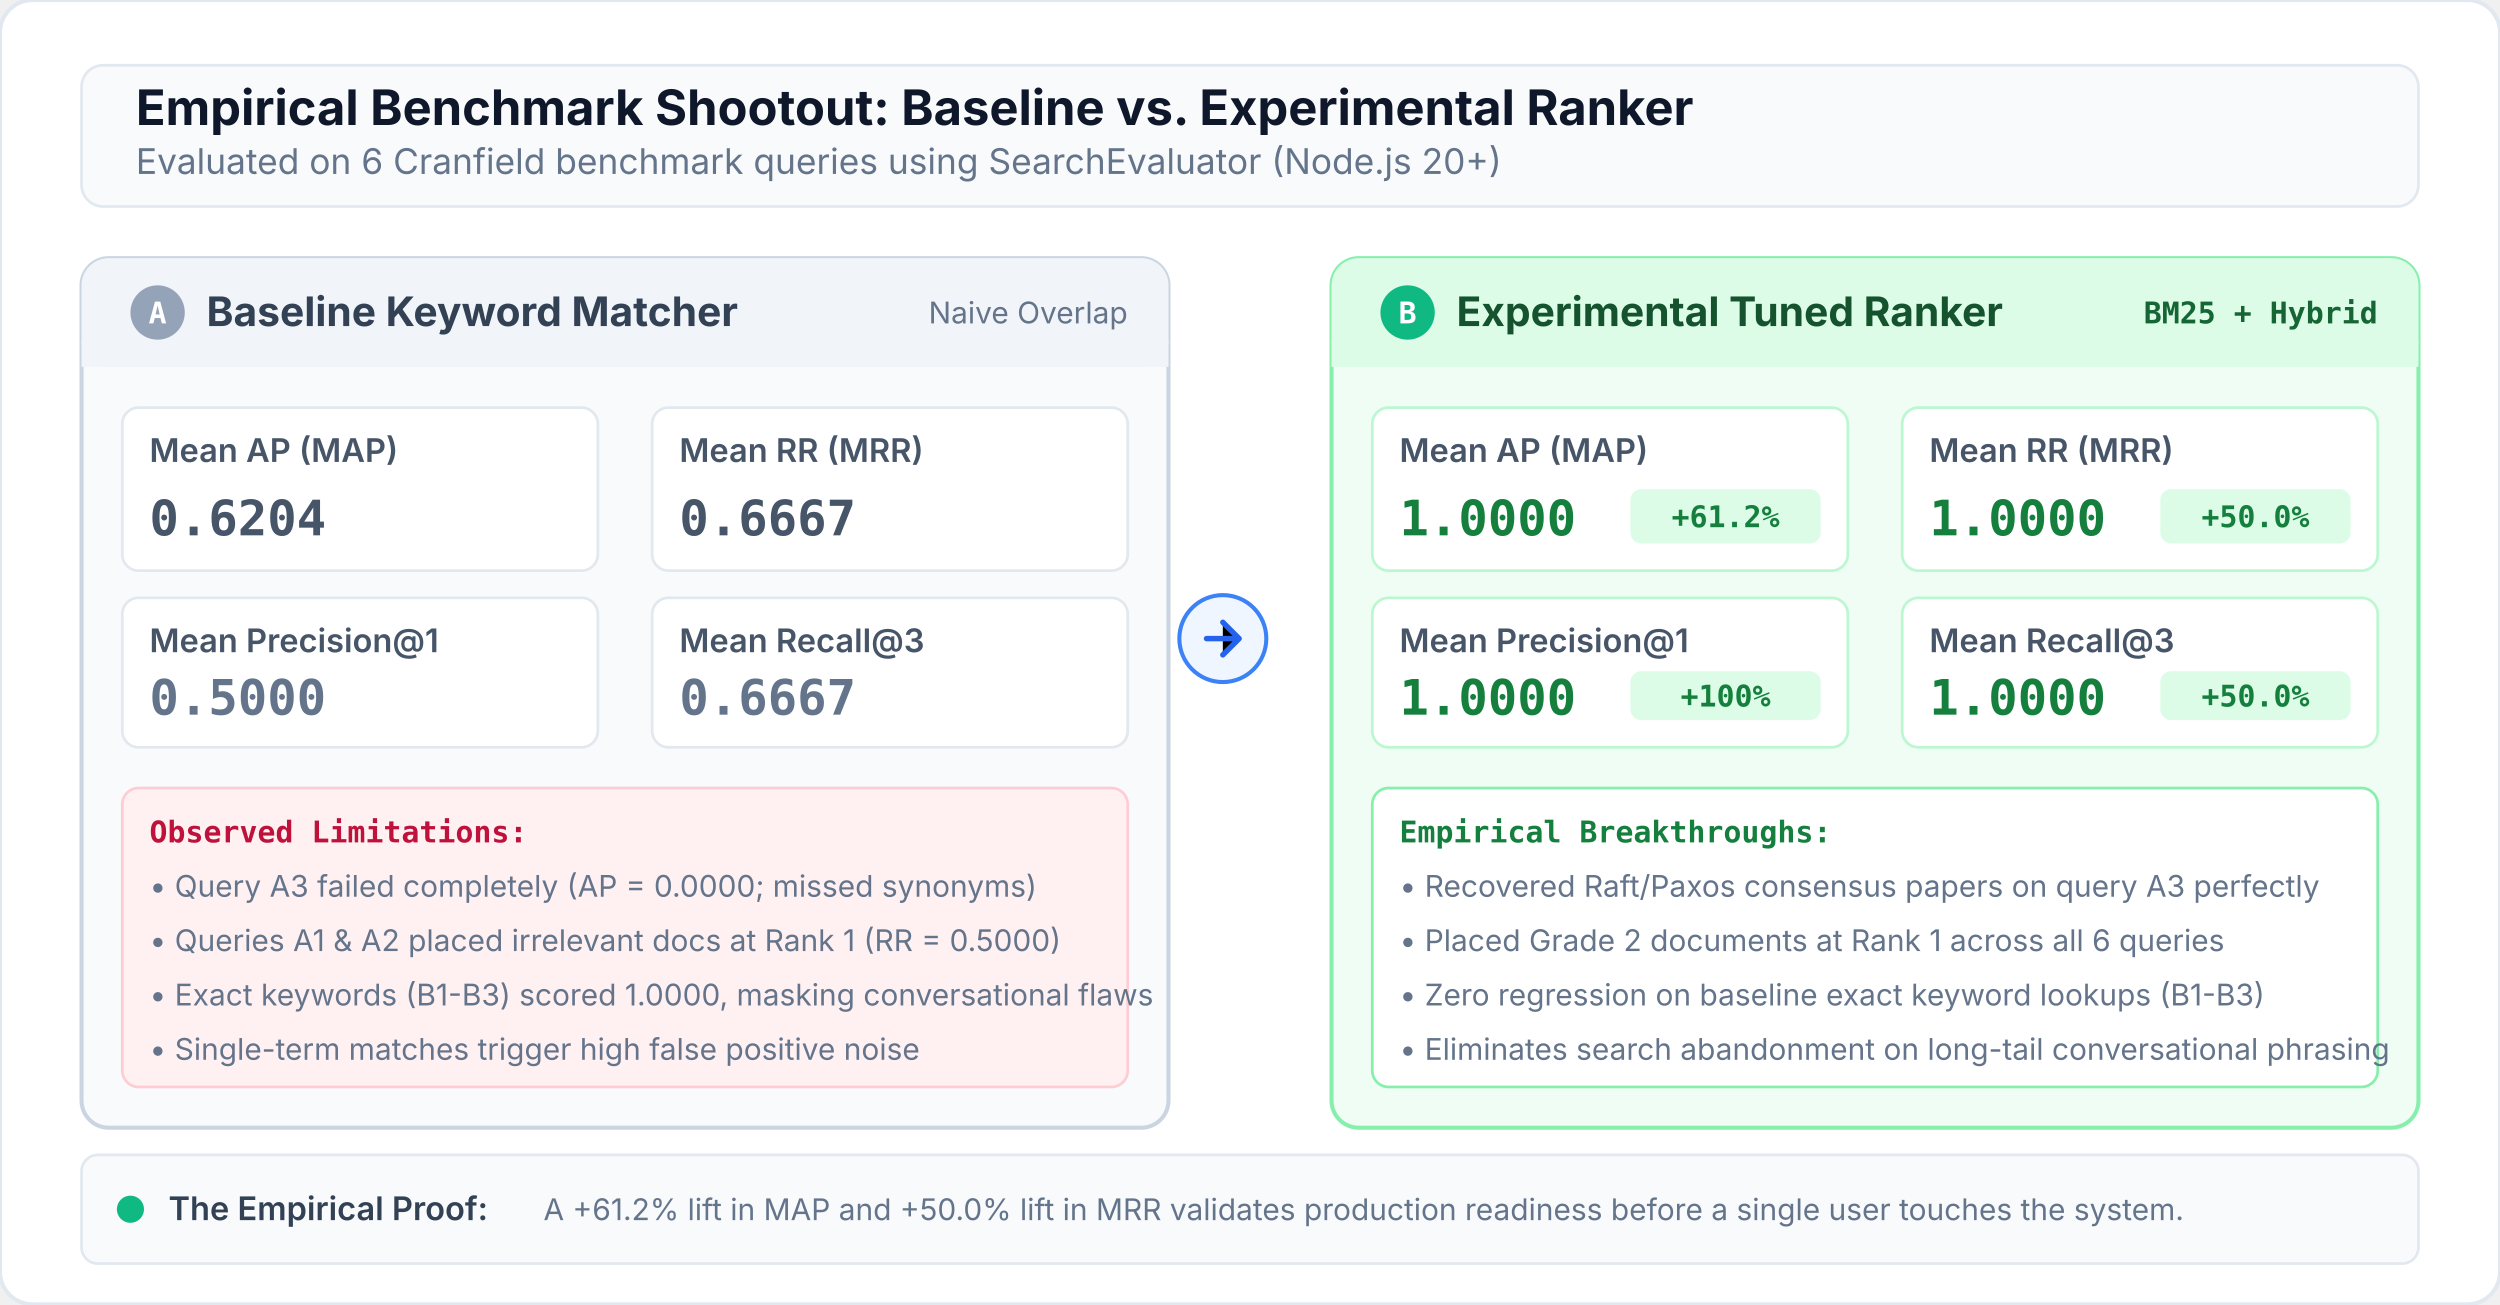
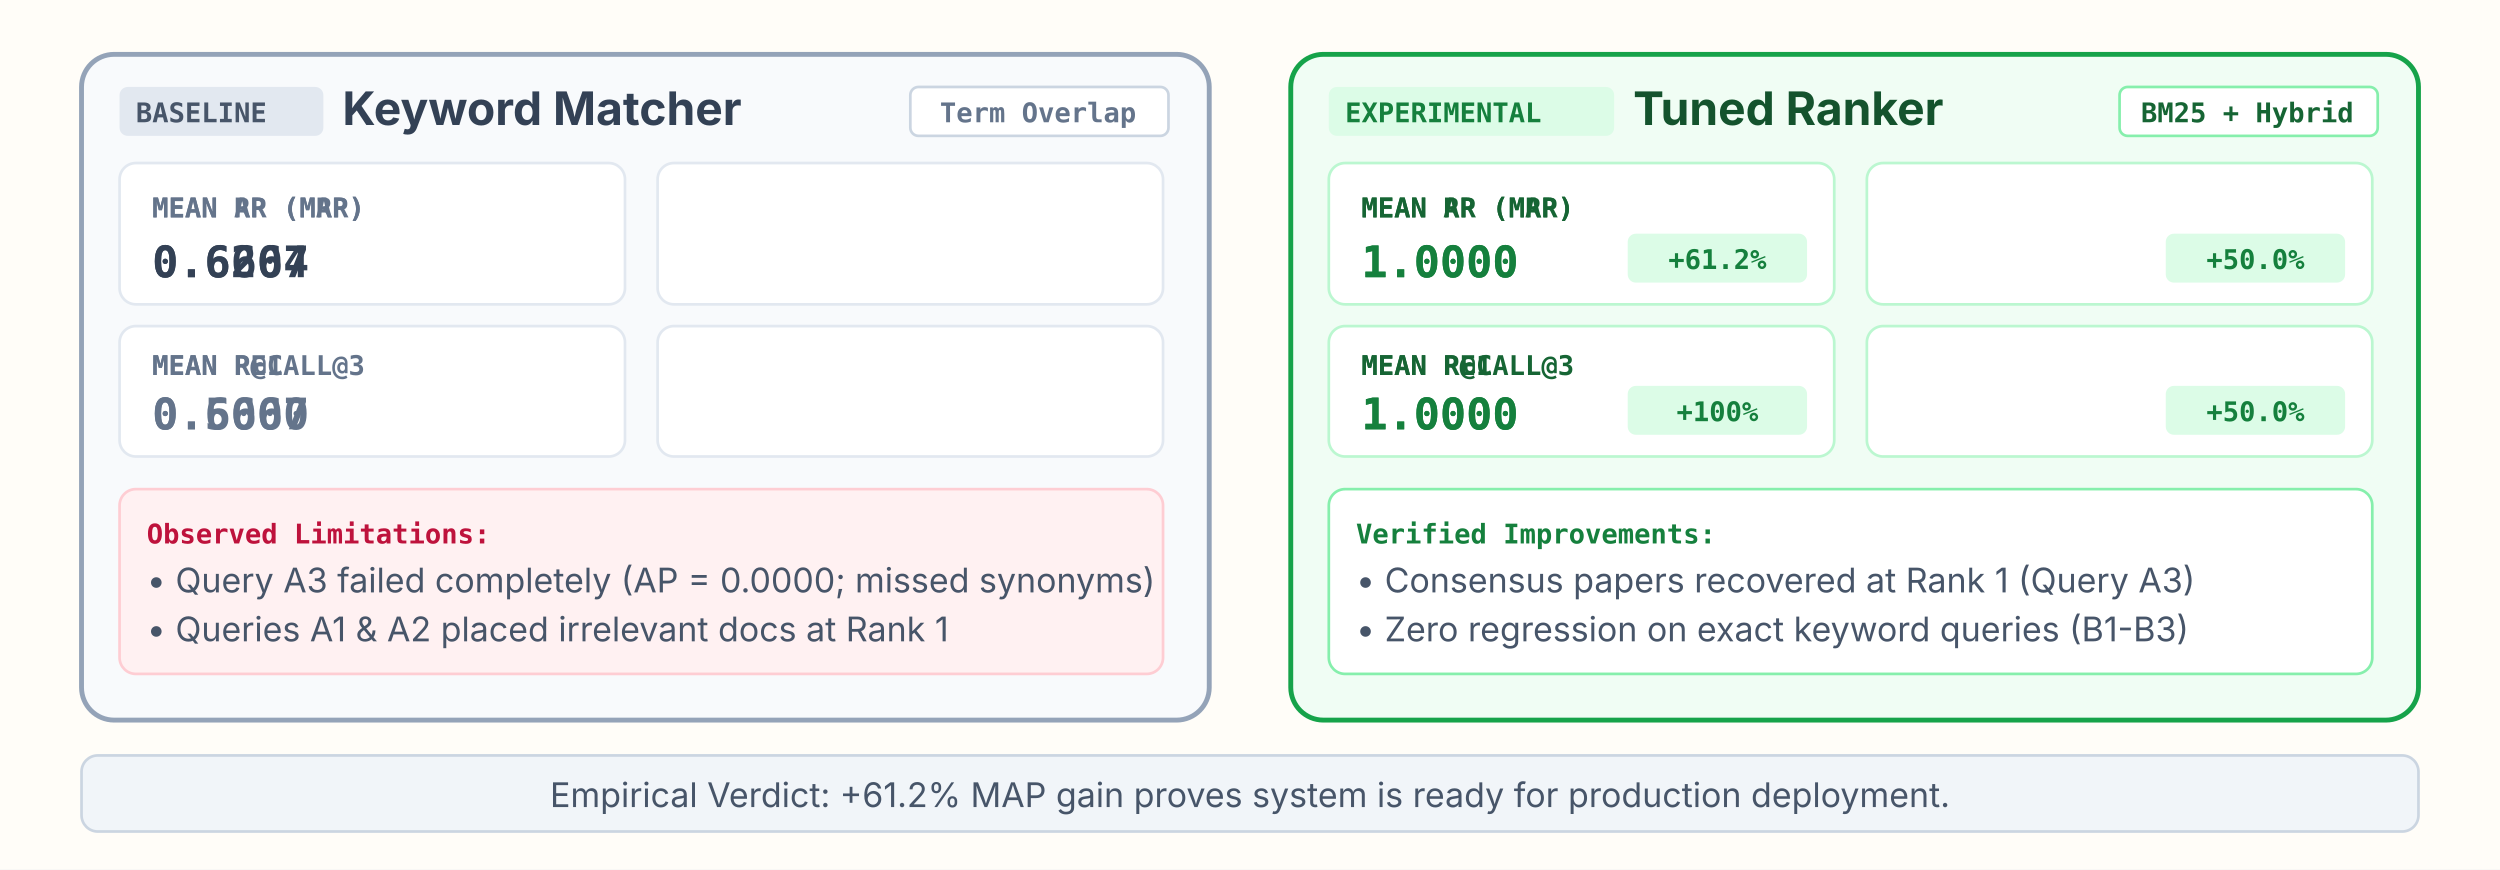
- <svg xmlns="http://www.w3.org/2000/svg" viewBox="0 0 920 480" width="100%" height="100%">
+ <svg xmlns="http://www.w3.org/2000/svg" viewBox="0 0 920 320" width="100%" height="100%">
  <defs>
    <style>
-       .title { font-family: system-ui, -apple-system, sans-serif; font-size: 18px; font-weight: 700; fill: #0F172A; }
-       .subtitle { font-family: system-ui, -apple-system, sans-serif; font-size: 13px; fill: #64748B; }
-       .card-title { font-family: system-ui, -apple-system, sans-serif; font-size: 15px; font-weight: 700; }
-       .label { font-family: system-ui, -apple-system, sans-serif; font-size: 12px; fill: #334155; }
-       .sublabel { font-family: system-ui, -apple-system, sans-serif; font-size: 11px; fill: #64748B; }
-       .badge { font-family: ui-monospace, SFMono-Regular, Menlo, monospace; font-size: 11px; font-weight: 600; }
-       .metric-label { font-family: system-ui, -apple-system, sans-serif; font-size: 12px; font-weight: 600; fill: #475569; }
-       .metric-value { font-family: ui-monospace, SFMono-Regular, Menlo, monospace; font-size: 18px; font-weight: 700; }
-       .lift-badge { font-family: ui-monospace, SFMono-Regular, Menlo, monospace; font-size: 11px; font-weight: 700; fill: #15803D; }
+       .bg { fill: #FFFDF8; }
+       .sketch-box { stroke-width: 1.8; stroke-linecap: round; stroke-linejoin: round; rx: 12; }
+       .txt-badge { font-family: "SFMono-Regular", Consolas, monospace; font-size: 10px; font-weight: 700; }
+       .txt-title { font-family: "Caveat", "Virgil", "Comic Neue", -apple-system, sans-serif; font-size: 17px; font-weight: 700; }
+       .txt-sub { font-family: "Caveat", "Virgil", "Comic Neue", -apple-system, sans-serif; font-size: 12.5px; fill: #475569; }
+       .txt-code { font-family: "SFMono-Regular", Consolas, monospace; font-size: 10.5px; }
+       .txt-val { font-family: "SFMono-Regular", Consolas, monospace; font-size: 16px; font-weight: 700; }
    </style>
  </defs>
-   <rect width="920" height="480" fill="#FFFFFF" rx="12" stroke="#E2E8F0" stroke-width="1.5" />
-   <rect x="30" y="24" width="860" height="52" rx="8" fill="#F8FAFC" stroke="#E2E8F0" />
-   <text x="50" y="46" class="title">Empirical Benchmark Shootout: Baseline vs. Experimental Ranker</text>
-   <text x="50" y="64" class="subtitle">Evaluated on 6 Cranfield benchmark queries using SearchEvaluator (Node.js 20+)</text>
-   <g transform="translate(30, 95)">
-     <rect width="400" height="320" rx="10" fill="#F8FAFC" stroke="#CBD5E1" stroke-width="1.5" />
-     <rect x="0" y="0" width="400" height="40" rx="10" fill="#F1F5F9" />
-     <rect x="0" y="30" width="400" height="10" fill="#F1F5F9" />
-     <circle cx="28" cy="20" r="10" fill="#94A3B8" />
-     <text x="28" y="24" text-anchor="middle" class="badge" fill="#FFFFFF">A</text>
-     <text x="46" y="25" class="card-title" fill="#334155">Baseline Keyword Matcher</text>
-     <text x="385" y="24" text-anchor="end" class="sublabel">Naive Overlap</text>
-     <rect x="15" y="55" width="175" height="60" rx="6" fill="#FFFFFF" stroke="#E2E8F0" />
-     <text x="25" y="75" class="metric-label">Mean AP (MAP)</text>
-     <text x="25" y="102" class="metric-value" fill="#475569">0.6204</text>
-     <rect x="210" y="55" width="175" height="60" rx="6" fill="#FFFFFF" stroke="#E2E8F0" />
-     <text x="220" y="75" class="metric-label">Mean RR (MRR)</text>
-     <text x="220" y="102" class="metric-value" fill="#475569">0.6667</text>
-     <rect x="15" y="125" width="175" height="55" rx="6" fill="#FFFFFF" stroke="#E2E8F0" />
-     <text x="25" y="145" class="metric-label">Mean Precision@1</text>
-     <text x="25" y="168" class="metric-value" fill="#64748B">0.5000</text>
-     <rect x="210" y="125" width="175" height="55" rx="6" fill="#FFFFFF" stroke="#E2E8F0" />
-     <text x="220" y="145" class="metric-label">Mean Recall@3</text>
-     <text x="220" y="168" class="metric-value" fill="#64748B">0.6667</text>
-     <rect x="15" y="195" width="370" height="110" rx="6" fill="#FFF1F2" stroke="#FECDD3" />
-     <text x="25" y="215" class="badge" fill="#BE123C">Observed Limitations:</text>
-     <text x="25" y="235" class="sublabel">• Query A3 failed completely (AP = 0.0000; missed synonyms)</text>
-     <text x="25" y="255" class="sublabel">• Queries A1 &amp; A2 placed irrelevant docs at Rank 1 (RR = 0.5000)</text>
-     <text x="25" y="275" class="sublabel">• Exact keywords (B1-B3) scored 1.0000, masking conversational flaws</text>
-     <text x="25" y="295" class="sublabel">• Single-term matches trigger high false positive noise</text>
+   <rect width="920" height="320" class="bg" />
+   <g transform="translate(30, 20)">
+     <rect width="415" height="245" class="sketch-box" fill="#F8FAFC" stroke="#94A3B8" />
+     <rect x="14" y="12" width="75" height="18" rx="3" fill="#E2E8F0" />
+     <text x="20" y="25" class="txt-badge" fill="#475569">BASELINE</text>
+     <text x="96" y="26" class="txt-title" fill="#334155">Keyword Matcher</text>
+     <rect x="305" y="12" width="95" height="18" rx="3" fill="#FFFFFF" stroke="#CBD5E1" />
+     <text x="352" y="25" text-anchor="middle" class="txt-badge" fill="#64748B">Term Overlap</text>
+     <g transform="translate(14, 40)">
+       <rect x="0" y="0" width="186" height="52" rx="6" fill="#FFFFFF" stroke="#E2E8F0" />
+       <text x="12" y="20" class="txt-badge" fill="#64748B">MEAN AP (MAP)</text>
+       <text x="12" y="42" class="txt-val" fill="#334155">0.6204</text>
+       <rect x="198" y="0" width="186" height="52" rx="6" fill="#FFFFFF" stroke="#E2E8F0" />
+       <text x="12" y="20" class="txt-badge" fill="#64748B">MEAN RR (MRR)</text>
+       <text x="12" y="42" class="txt-val" fill="#334155">0.6667</text>
+       <rect x="0" y="60" width="186" height="48" rx="6" fill="#FFFFFF" stroke="#E2E8F0" />
+       <text x="12" y="78" class="txt-badge" fill="#64748B">MEAN P@1</text>
+       <text x="12" y="98" class="txt-val" fill="#64748B">0.5000</text>
+       <rect x="198" y="60" width="186" height="48" rx="6" fill="#FFFFFF" stroke="#E2E8F0" />
+       <text x="12" y="78" class="txt-badge" fill="#64748B">MEAN RECALL@3</text>
+       <text x="12" y="98" class="txt-val" fill="#64748B">0.6667</text>
+     </g>
+     <rect x="14" y="160" width="384" height="68" rx="6" fill="#FFF1F2" stroke="#FECDD3" />
+     <text x="24" y="180" class="txt-badge" fill="#BE123C">Observed Limitations:</text>
+     <text x="24" y="198" class="txt-sub" fill="#991B1B">• Query A3 failed completely (AP = 0.0000; missed synonyms)</text>
+     <text x="24" y="216" class="txt-sub" fill="#991B1B">• Queries A1 &amp; A2 placed irrelevant docs at Rank 1</text>
  </g>
-   <g transform="translate(490, 95)">
-     <rect width="400" height="320" rx="10" fill="#F0FDF4" stroke="#86EFAC" stroke-width="1.5" />
-     <rect x="0" y="0" width="400" height="40" rx="10" fill="#DCFCE7" />
-     <rect x="0" y="30" width="400" height="10" fill="#DCFCE7" />
-     <circle cx="28" cy="20" r="10" fill="#10B981" />
-     <text x="28" y="24" text-anchor="middle" class="badge" fill="#FFFFFF">B</text>
-     <text x="46" y="25" class="card-title" fill="#14532D">Experimental Tuned Ranker</text>
-     <text x="385" y="24" text-anchor="end" class="badge" fill="#166534">BM25 + Hybrid</text>
-     <rect x="15" y="55" width="175" height="60" rx="6" fill="#FFFFFF" stroke="#BBF7D0" />
-     <text x="25" y="75" class="metric-label" fill="#14532D">Mean AP (MAP)</text>
-     <text x="25" y="102" class="metric-value" fill="#15803D">1.0000</text>
-     <rect x="110" y="85" width="70" height="20" rx="4" fill="#DCFCE7" />
-     <text x="145" y="99" text-anchor="middle" class="lift-badge">+61.2%</text>
-     <rect x="210" y="55" width="175" height="60" rx="6" fill="#FFFFFF" stroke="#BBF7D0" />
-     <text x="220" y="75" class="metric-label" fill="#14532D">Mean RR (MRR)</text>
-     <text x="220" y="102" class="metric-value" fill="#15803D">1.0000</text>
-     <rect x="305" y="85" width="70" height="20" rx="4" fill="#DCFCE7" />
-     <text x="340" y="99" text-anchor="middle" class="lift-badge">+50.0%</text>
-     <rect x="15" y="125" width="175" height="55" rx="6" fill="#FFFFFF" stroke="#BBF7D0" />
-     <text x="25" y="145" class="metric-label" fill="#14532D">Mean Precision@1</text>
-     <text x="25" y="168" class="metric-value" fill="#15803D">1.0000</text>
-     <rect x="110" y="152" width="70" height="18" rx="4" fill="#DCFCE7" />
-     <text x="145" y="165" text-anchor="middle" class="lift-badge">+100%</text>
-     <rect x="210" y="125" width="175" height="55" rx="6" fill="#FFFFFF" stroke="#BBF7D0" />
-     <text x="220" y="145" class="metric-label" fill="#14532D">Mean Recall@3</text>
-     <text x="220" y="168" class="metric-value" fill="#15803D">1.0000</text>
-     <rect x="305" y="152" width="70" height="18" rx="4" fill="#DCFCE7" />
-     <text x="340" y="165" text-anchor="middle" class="lift-badge">+50.0%</text>
-     <rect x="15" y="195" width="370" height="110" rx="6" fill="#FFFFFF" stroke="#86EFAC" />
-     <text x="25" y="215" class="badge" fill="#15803D">Empirical Breakthroughs:</text>
-     <text x="25" y="235" class="sublabel">• Recovered Raft/Paxos consensus papers on query A3 perfectly</text>
-     <text x="25" y="255" class="sublabel">• Placed Grade 2 documents at Rank 1 across all 6 queries</text>
-     <text x="25" y="275" class="sublabel">• Zero regression on baseline exact keyword lookups (B1-B3)</text>
-     <text x="25" y="295" class="sublabel">• Eliminates search abandonment on long-tail conversational phrasing</text>
+   <g transform="translate(475, 20)">
+     <rect width="415" height="245" class="sketch-box" fill="#F0FDF4" stroke="#16A34A" stroke-width="2" />
+     <rect x="14" y="12" width="105" height="18" rx="3" fill="#DCFCE7" />
+     <text x="20" y="25" class="txt-badge" fill="#15803D">EXPERIMENTAL</text>
+     <text x="126" y="26" class="txt-title" fill="#14532D">Tuned Ranker</text>
+     <rect x="305" y="12" width="95" height="18" rx="3" fill="#FFFFFF" stroke="#86EFAC" />
+     <text x="352" y="25" text-anchor="middle" class="txt-badge" fill="#166534">BM25 + Hybrid</text>
+     <g transform="translate(14, 40)">
+       <rect x="0" y="0" width="186" height="52" rx="6" fill="#FFFFFF" stroke="#BBF7D0" />
+       <text x="12" y="20" class="txt-badge" fill="#166534">MEAN AP (MAP)</text>
+       <text x="12" y="42" class="txt-val" fill="#15803D">1.0000</text>
+       <rect x="110" y="26" width="66" height="18" rx="3" fill="#DCFCE7" />
+       <text x="143" y="39" text-anchor="middle" class="txt-badge" fill="#15803D">+61.2%</text>
+       <rect x="198" y="0" width="186" height="52" rx="6" fill="#FFFFFF" stroke="#BBF7D0" />
+       <text x="12" y="20" class="txt-badge" fill="#166534">MEAN RR (MRR)</text>
+       <text x="12" y="42" class="txt-val" fill="#15803D">1.0000</text>
+       <rect x="110" y="26" width="66" height="18" rx="3" fill="#DCFCE7" transform="translate(198, 0)" />
+       <text x="341" y="39" text-anchor="middle" class="txt-badge" fill="#15803D">+50.0%</text>
+       <rect x="0" y="60" width="186" height="48" rx="6" fill="#FFFFFF" stroke="#BBF7D0" />
+       <text x="12" y="78" class="txt-badge" fill="#166534">MEAN P@1</text>
+       <text x="12" y="98" class="txt-val" fill="#15803D">1.0000</text>
+       <rect x="110" y="82" width="66" height="18" rx="3" fill="#DCFCE7" />
+       <text x="143" y="95" text-anchor="middle" class="txt-badge" fill="#15803D">+100%</text>
+       <rect x="198" y="60" width="186" height="48" rx="6" fill="#FFFFFF" stroke="#BBF7D0" />
+       <text x="12" y="78" class="txt-badge" fill="#166534">MEAN RECALL@3</text>
+       <text x="12" y="98" class="txt-val" fill="#15803D">1.0000</text>
+       <rect x="110" y="82" width="66" height="18" rx="3" fill="#DCFCE7" transform="translate(198, 0)" />
+       <text x="341" y="95" text-anchor="middle" class="txt-badge" fill="#15803D">+50.0%</text>
+     </g>
+     <rect x="14" y="160" width="384" height="68" rx="6" fill="#FFFFFF" stroke="#86EFAC" />
+     <text x="24" y="180" class="txt-badge" fill="#15803D">Verified Improvements:</text>
+     <text x="24" y="198" class="txt-sub" fill="#166534">• Consensus papers recovered at Rank 1 (Query A3)</text>
+     <text x="24" y="216" class="txt-sub" fill="#166534">• Zero regression on exact keyword queries (B1-B3)</text>
  </g>
-   <g transform="translate(440, 220)">
-     <circle cx="10" cy="15" r="16" fill="#EFF6FF" stroke="#3B82F6" stroke-width="1.5" />
-     <path d="M 4 15 L 14 15 M 10 9 L 16 15 L 10 21" stroke="#2563EB" stroke-width="2" stroke-linecap="round" stroke-linejoin="round" />
-   </g>
-   <rect x="30" y="425" width="860" height="40" rx="6" fill="#F8FAFC" stroke="#E2E8F0" />
-   <circle cx="48" cy="445" r="5" fill="#10B981" />
-   <text x="62" y="449" class="label" font-weight="600">The Empirical Proof:</text>
-   <text x="200" y="449" class="sublabel">A +61.2% lift in MAP and +50.0% lift in MRR validates production readiness before a single user touches the system.</text>
+   <rect x="30" y="278" width="860" height="28" rx="6" fill="#F1F5F9" stroke="#CBD5E1" stroke-width="1" />
+   <text x="460" y="297" text-anchor="middle" class="txt-sub" fill="#334155">Empirical Verdict: +61.2% MAP gain proves system is ready for production deployment.</text>
</svg>
